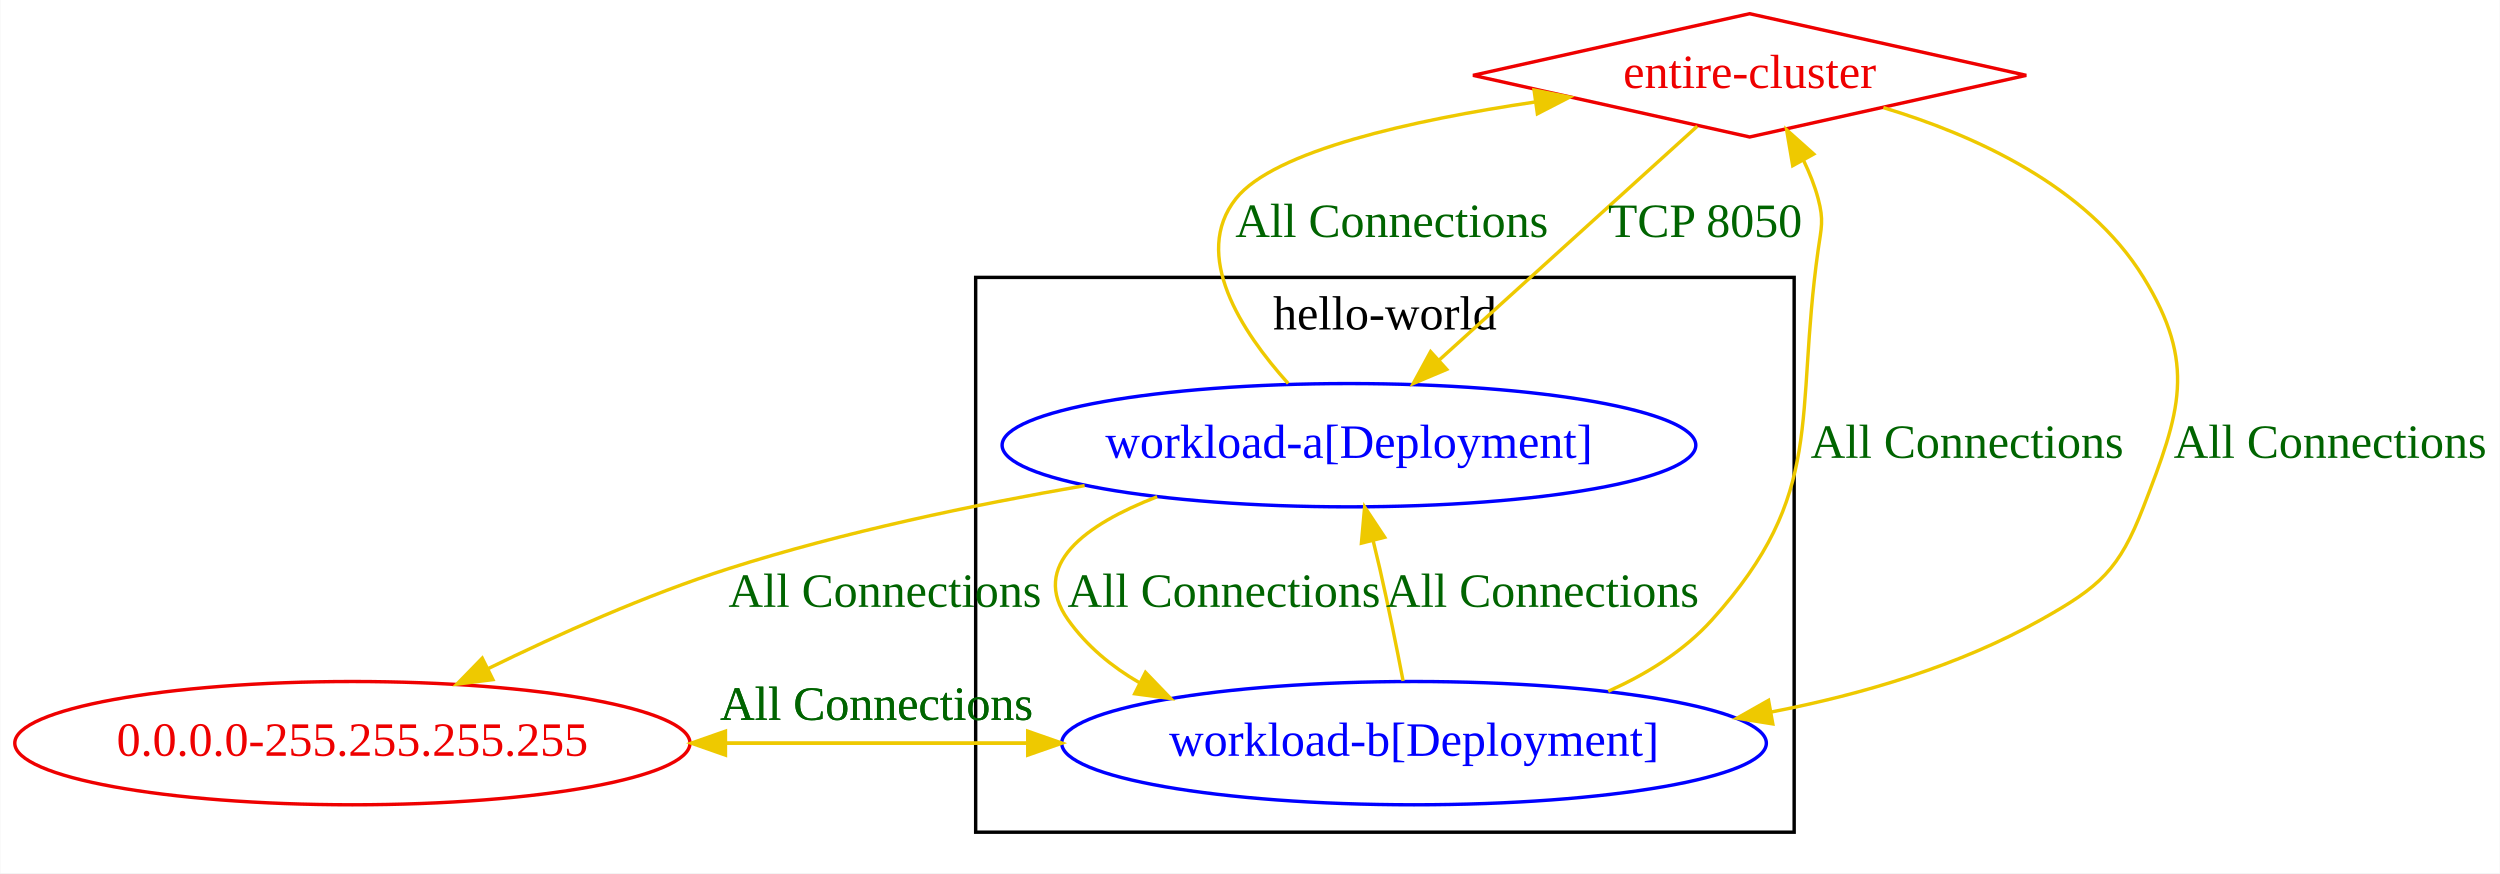
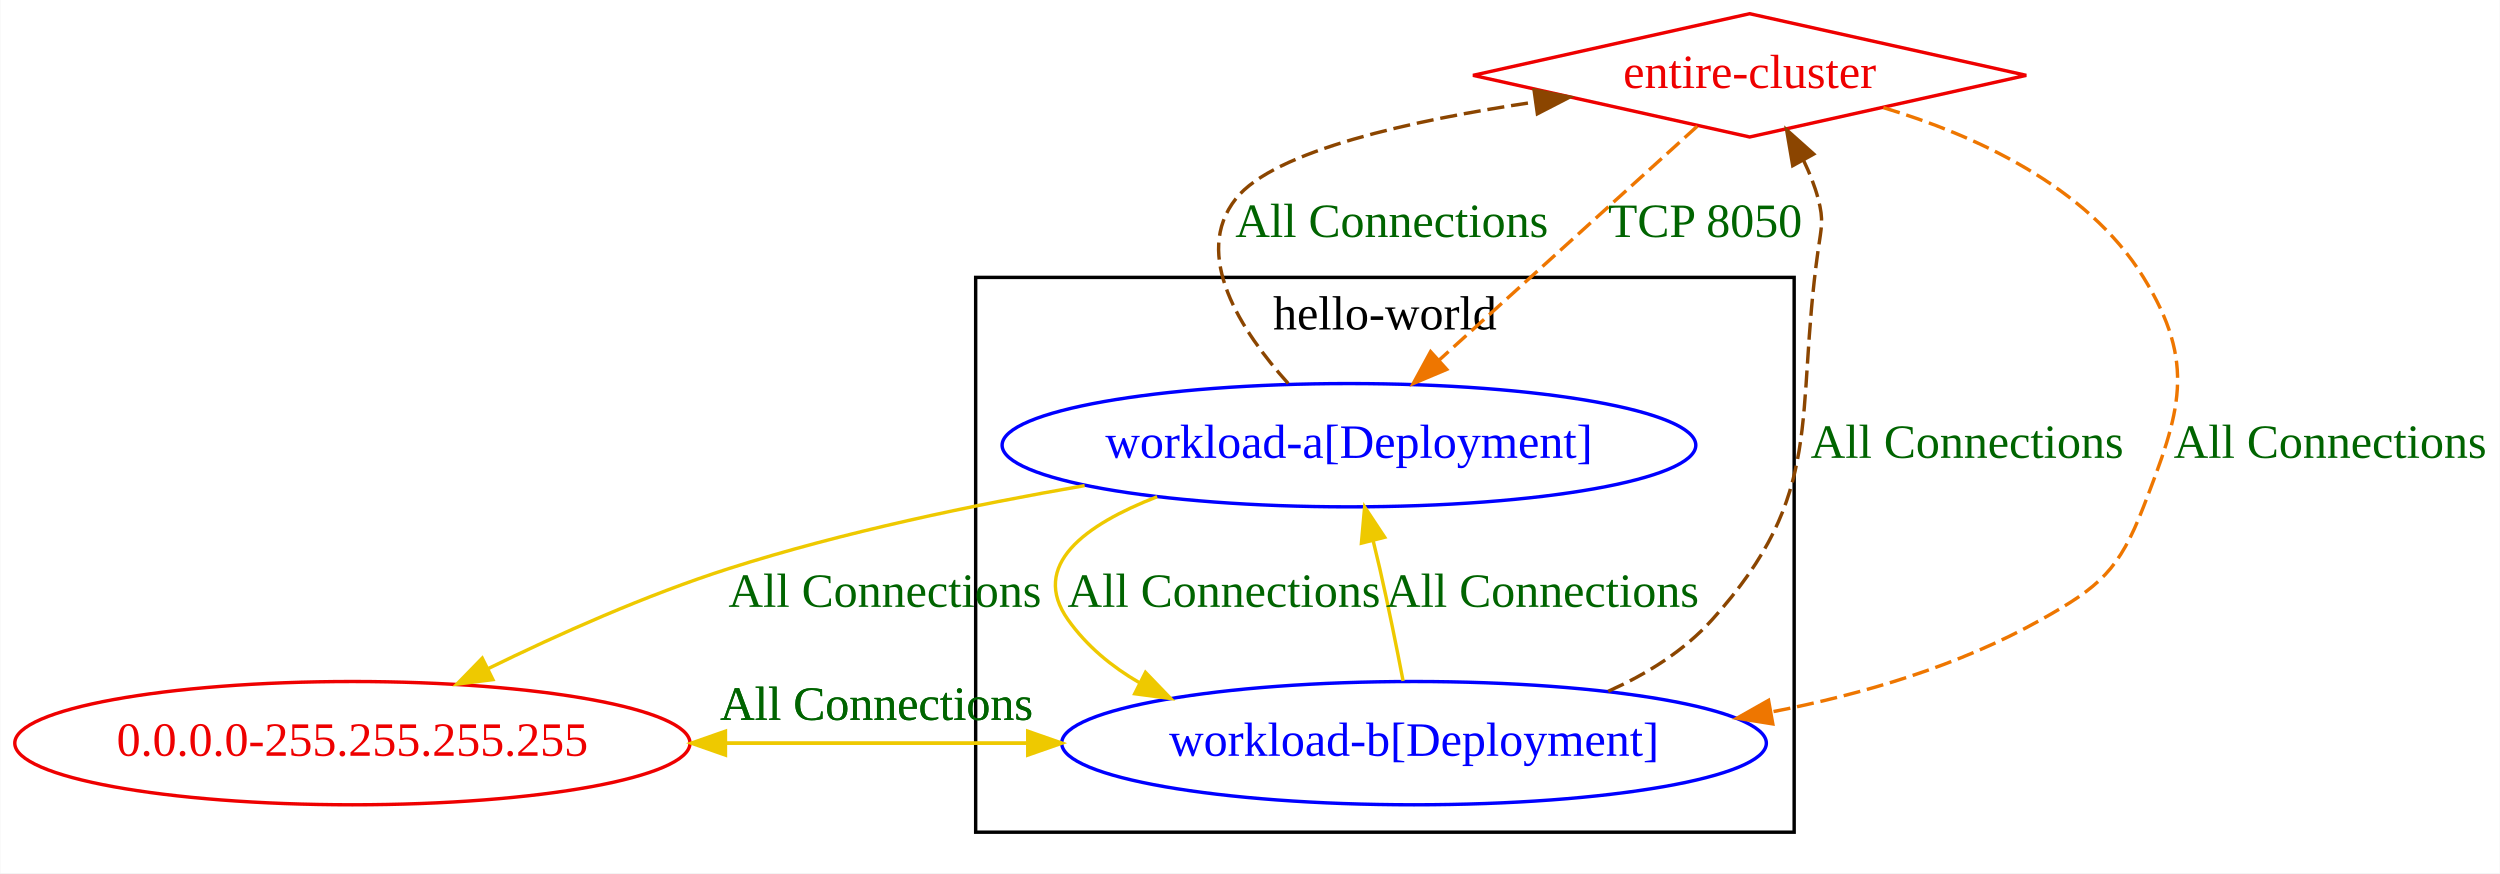
<svg xmlns="http://www.w3.org/2000/svg" width="730pt" height="255pt" viewBox="0.00 0.00 729.79 255.00">
  <g id="graph0" class="graph" transform="scale(1 1) rotate(0) translate(4 251)">
    <polygon fill="white" stroke="transparent" points="-4,4 -4,-251 725.79,-251 725.79,4 -4,4" />
    <g id="clust1" class="cluster">
      <polygon fill="none" stroke="black" points="280.79,-8 280.79,-170 519.79,-170 519.79,-8 280.79,-8" />
      <text text-anchor="middle" x="400.29" y="-154.8" font-family="Times New Roman,serif" font-size="14.00">hello-world</text>
    </g>
    <g id="node1" class="node">
      <ellipse fill="none" stroke="blue" cx="389.79" cy="-121" rx="101.28" ry="18" />
      <text text-anchor="middle" x="389.79" y="-117.3" font-family="Times New Roman,serif" font-size="14.00" fill="blue">workload-a[Deployment]</text>
    </g>
    <g id="node2" class="node">
      <ellipse fill="none" stroke="blue" cx="408.79" cy="-34" rx="102.88" ry="18" />
      <text text-anchor="middle" x="408.79" y="-30.3" font-family="Times New Roman,serif" font-size="14.00" fill="blue">workload-b[Deployment]</text>
    </g>
    <g id="edge6" class="edge">
      <path fill="none" stroke="#eec900" d="M333.78,-105.95C312.77,-97.8 296.43,-85.96 307.79,-70 313.24,-62.34 320.5,-56.34 328.62,-51.64" />
      <polygon fill="#eec900" stroke="#eec900" points="330.38,-54.67 337.73,-47.04 327.23,-48.43 330.38,-54.67" />
      <text text-anchor="middle" x="353.29" y="-73.8" font-family="Times New Roman,serif" font-size="14.00" fill="darkgreen">All Connections</text>
    </g>
    <g id="node3" class="node">
      <ellipse fill="none" stroke="#ee0000" cx="98.79" cy="-34" rx="98.58" ry="18" />
      <text text-anchor="middle" x="98.79" y="-30.3" font-family="Times New Roman,serif" font-size="14.00" fill="#ee0000">0.0.0.0-255.255.255.255</text>
    </g>
    <g id="edge4" class="edge">
      <path fill="none" stroke="#eec900" d="M312.61,-109.2C280.12,-103.59 242.18,-95.65 208.79,-85 184.7,-77.31 158.91,-65.78 138.36,-55.73" />
      <polygon fill="#eec900" stroke="#eec900" points="139.82,-52.55 129.31,-51.23 136.71,-58.82 139.82,-52.55" />
      <text text-anchor="middle" x="254.29" y="-73.8" font-family="Times New Roman,serif" font-size="14.00" fill="darkgreen">All Connections</text>
    </g>
    <g id="node4" class="node">
      <polygon fill="none" stroke="#ee0000" points="506.79,-247 426.02,-229 506.79,-211 587.56,-229 506.79,-247" />
      <text text-anchor="middle" x="506.79" y="-225.3" font-family="Times New Roman,serif" font-size="14.00" fill="#ee0000">entire-cluster</text>
    </g>
    <g id="edge5" class="edge">
-       <path fill="none" stroke="#eec900" d="M372.05,-139.02C358.36,-154.24 343.78,-176.6 356.79,-193 367.88,-206.98 408.17,-215.89 444.21,-221.23" />
-       <polygon fill="#eec900" stroke="#eec900" points="443.84,-224.71 454.23,-222.64 444.81,-217.78 443.84,-224.71" />
+       <path fill="none" stroke="#8b4500" stroke-dasharray="5,2" d="M372.05,-139.02C358.36,-154.24 343.78,-176.6 356.79,-193 367.88,-206.98 408.17,-215.89 444.21,-221.23" />
+       <polygon fill="#8b4500" stroke="#8b4500" points="443.84,-224.71 454.23,-222.64 444.81,-217.78 443.84,-224.71" />
      <text text-anchor="middle" x="402.29" y="-181.8" font-family="Times New Roman,serif" font-size="14.00" fill="darkgreen">All Connections</text>
    </g>
    <g id="edge9" class="edge">
      <path fill="none" stroke="#eec900" d="M405.6,-52.17C403.74,-61.84 401.27,-74.13 398.79,-85 398.18,-87.66 397.52,-90.43 396.84,-93.19" />
      <polygon fill="#eec900" stroke="#eec900" points="393.43,-92.4 394.37,-102.96 400.22,-94.12 393.43,-92.4" />
      <text text-anchor="middle" x="446.29" y="-73.8" font-family="Times New Roman,serif" font-size="14.00" fill="darkgreen">All Connections</text>
    </g>
    <g id="edge7" class="edge">
      <path fill="none" stroke="#eec900" d="M305.99,-34C274.54,-34 239.83,-34 207.97,-34" />
      <polygon fill="#eec900" stroke="#eec900" points="207.73,-30.5 197.73,-34 207.73,-37.5 207.73,-30.5" />
      <text text-anchor="middle" x="251.84" y="-40.8" font-family="Times New Roman,serif" font-size="14.00" fill="darkgreen">All Connections</text>
    </g>
    <g id="edge8" class="edge">
-       <path fill="none" stroke="#eec900" d="M465.5,-49.15C476.76,-54.17 487.61,-60.93 495.79,-70 529.24,-107.08 519.83,-128.55 526.79,-178 527.72,-184.6 528.5,-186.56 526.79,-193 525.8,-196.74 524.3,-200.49 522.57,-204.08" />
-       <polygon fill="#eec900" stroke="#eec900" points="519.37,-202.63 517.59,-213.08 525.5,-206.02 519.37,-202.63" />
+       <path fill="none" stroke="#8b4500" stroke-dasharray="5,2" d="M465.5,-49.15C476.76,-54.17 487.61,-60.93 495.79,-70 529.24,-107.08 519.83,-128.55 526.79,-178 527.72,-184.6 528.5,-186.56 526.79,-193 525.8,-196.74 524.3,-200.49 522.57,-204.08" />
+       <polygon fill="#8b4500" stroke="#8b4500" points="519.37,-202.63 517.59,-213.08 525.5,-206.02 519.37,-202.63" />
      <text text-anchor="middle" x="570.29" y="-117.3" font-family="Times New Roman,serif" font-size="14.00" fill="darkgreen">All Connections</text>
    </g>
    <g id="edge1" class="edge">
      <path fill="none" stroke="#eec900" d="M197.73,-34C228.91,-34 263.58,-34 295.67,-34" />
      <polygon fill="#eec900" stroke="#eec900" points="295.99,-37.5 305.99,-34 295.99,-30.5 295.99,-37.5" />
      <text text-anchor="middle" x="251.84" y="-40.8" font-family="Times New Roman,serif" font-size="14.00" fill="darkgreen">All Connections</text>
    </g>
    <g id="edge2" class="edge">
-       <path fill="none" stroke="#eec900" d="M491.5,-214.14C472.35,-196.8 439.26,-166.82 416.04,-145.78" />
-       <polygon fill="#eec900" stroke="#eec900" points="418.33,-143.14 408.57,-139.02 413.63,-148.32 418.33,-143.14" />
+       <path fill="none" stroke="#ee7600" stroke-dasharray="5,2" d="M491.5,-214.14C472.35,-196.8 439.26,-166.82 416.04,-145.78" />
+       <polygon fill="#ee7600" stroke="#ee7600" points="418.33,-143.14 408.57,-139.02 413.63,-148.32 418.33,-143.14" />
      <text text-anchor="middle" x="493.79" y="-181.8" font-family="Times New Roman,serif" font-size="14.00" fill="darkgreen">TCP 8050</text>
    </g>
    <g id="edge3" class="edge">
-       <path fill="none" stroke="#eec900" d="M545.84,-219.57C572.29,-211.61 605.32,-196.75 621.79,-170 637.4,-144.64 632.53,-130.77 621.79,-103 614.64,-84.51 609.08,-79.69 591.79,-70 567.92,-56.62 539.84,-48.26 512.93,-43.06" />
-       <polygon fill="#eec900" stroke="#eec900" points="513.55,-39.62 503.09,-41.29 512.31,-46.5 513.55,-39.62" />
+       <path fill="none" stroke="#ee7600" stroke-dasharray="5,2" d="M545.84,-219.57C572.29,-211.61 605.32,-196.75 621.79,-170 637.4,-144.64 632.53,-130.77 621.79,-103 614.64,-84.51 609.08,-79.69 591.79,-70 567.92,-56.62 539.84,-48.26 512.93,-43.06" />
+       <polygon fill="#ee7600" stroke="#ee7600" points="513.55,-39.62 503.09,-41.29 512.31,-46.5 513.55,-39.62" />
      <text text-anchor="middle" x="676.29" y="-117.3" font-family="Times New Roman,serif" font-size="14.00" fill="darkgreen">All Connections</text>
    </g>
  </g>
</svg>
